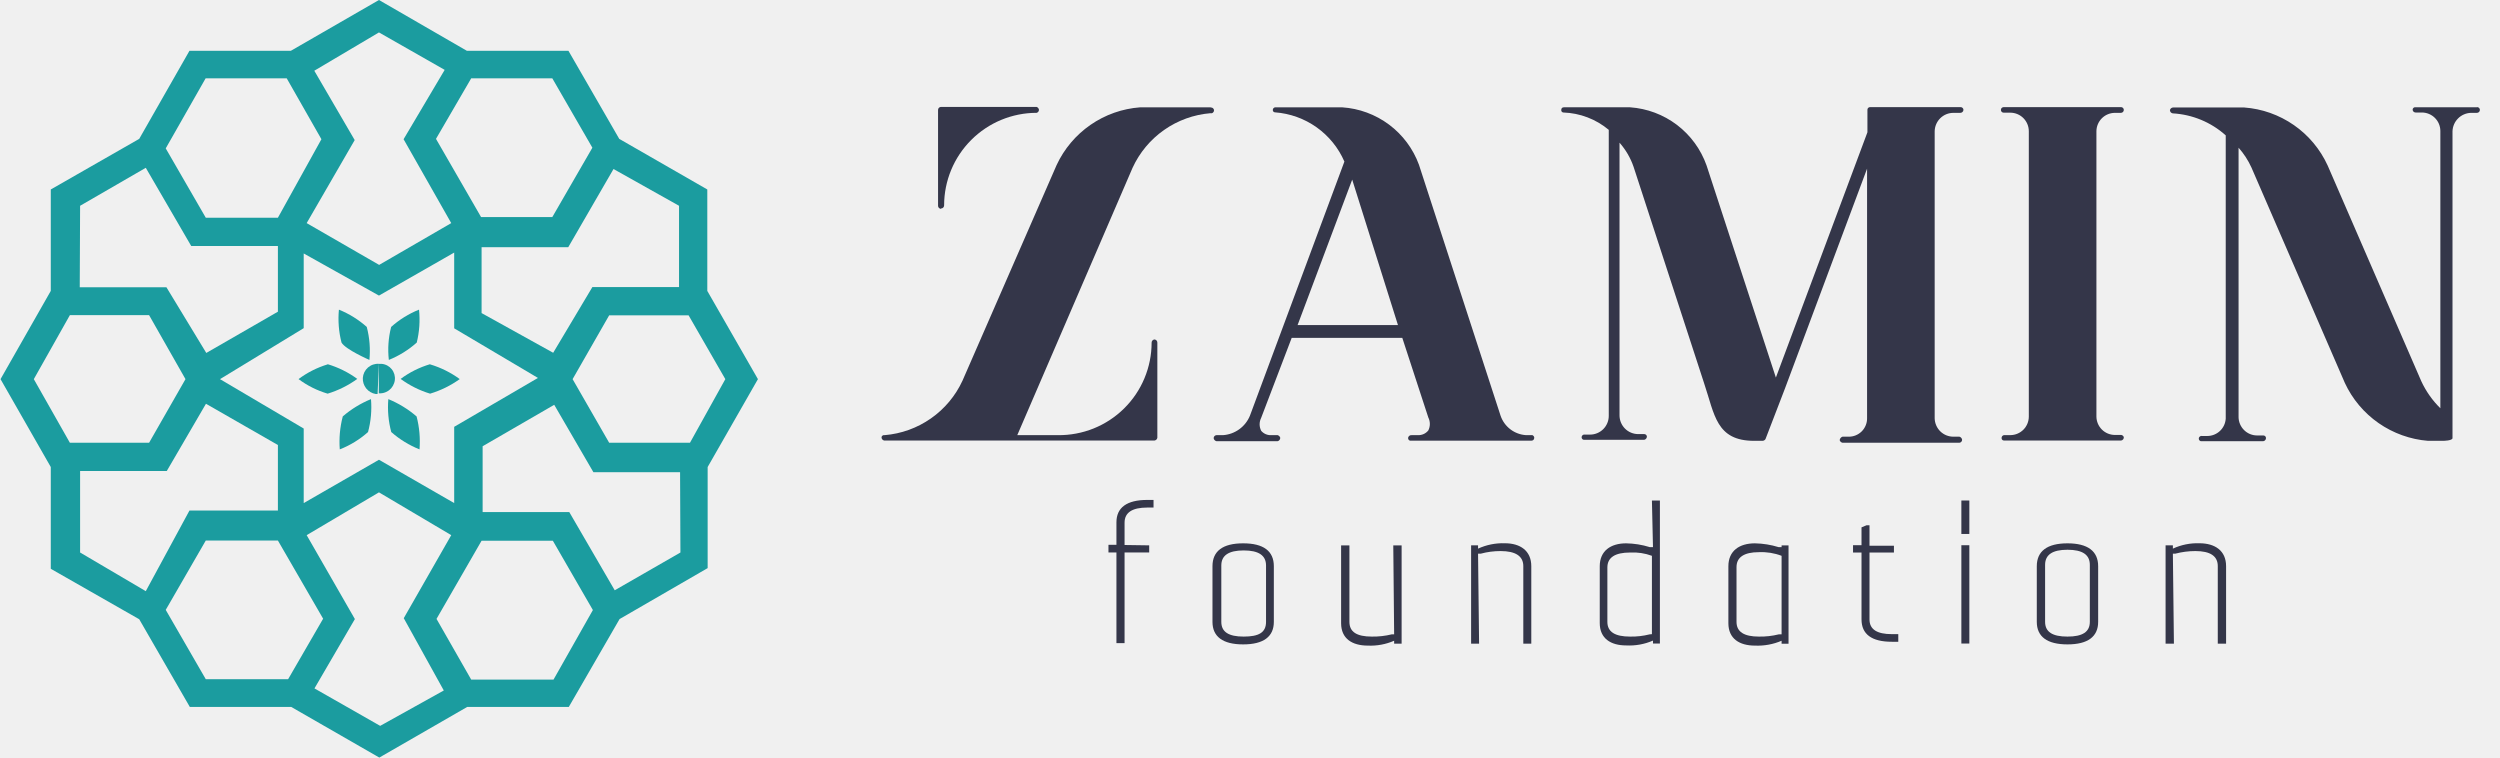
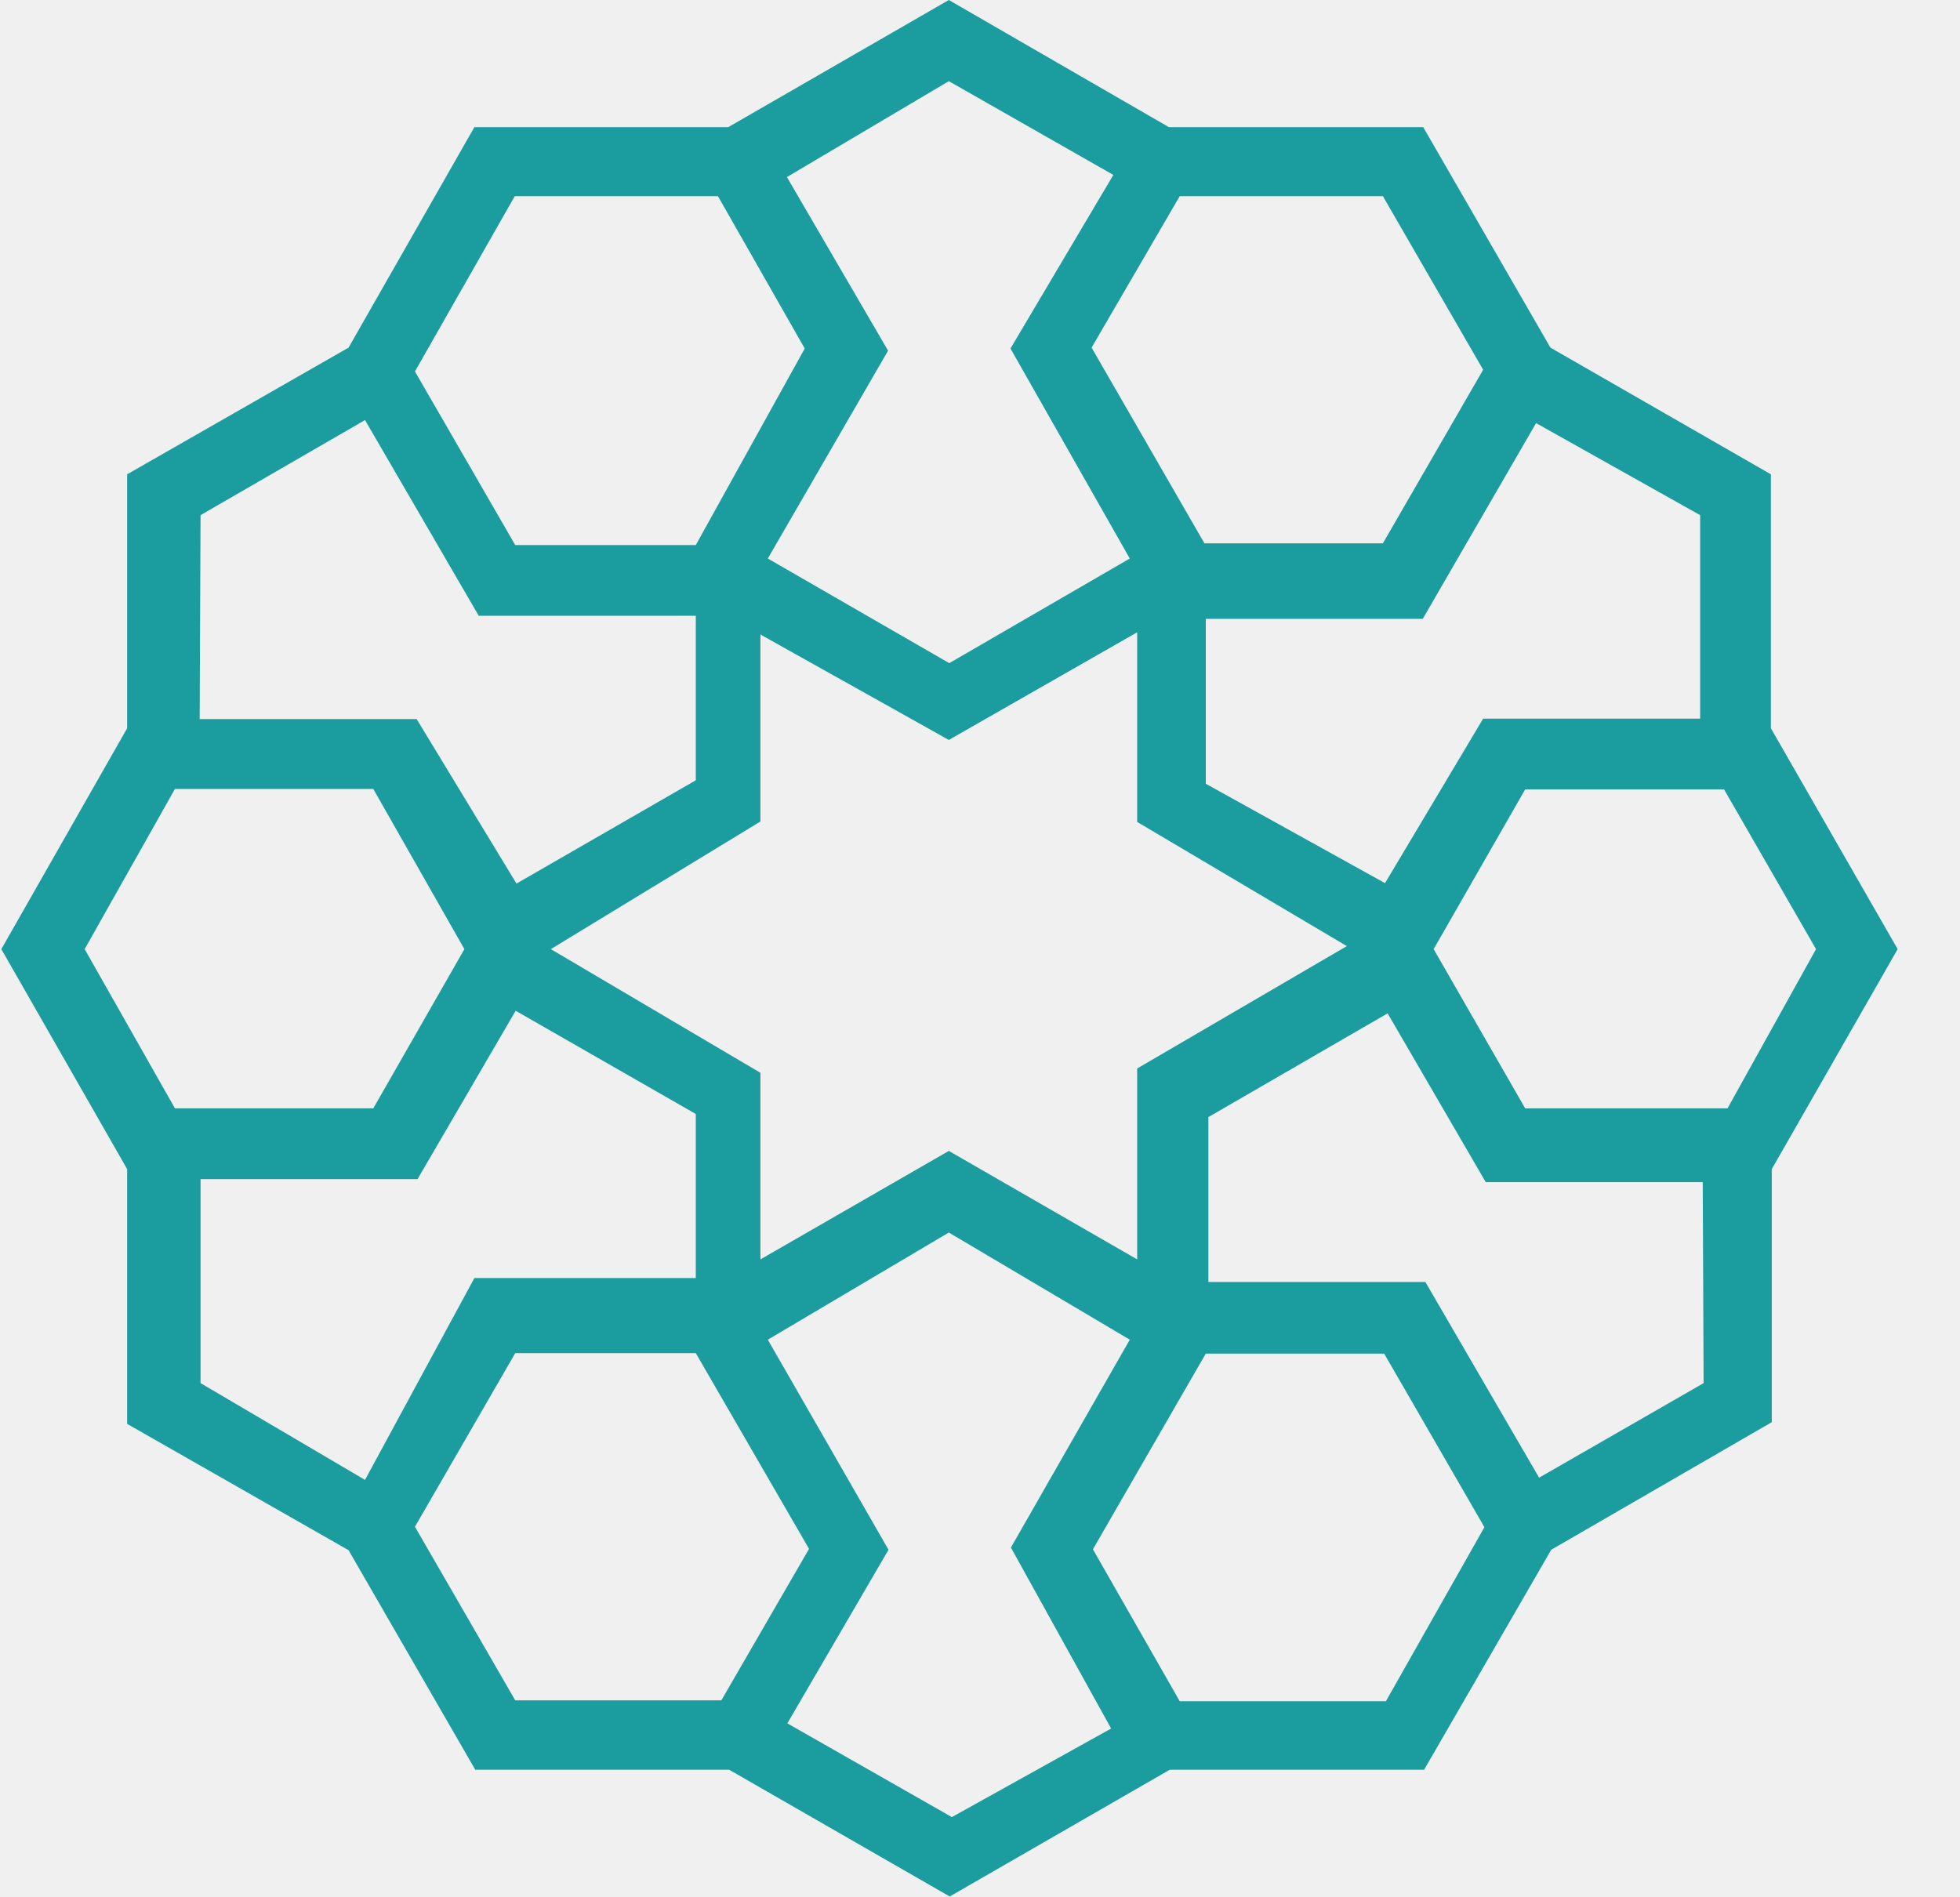
- <svg xmlns="http://www.w3.org/2000/svg" width="99" height="30" viewBox="0 0 99 30" fill="none">
-   <g clip-path="url(#clip0_2515_10869)">
-     <path fill-rule="evenodd" clip-rule="evenodd" d="M12.975 14.422C13.397 14.548 13.794 14.745 14.149 15.005C13.792 15.263 13.396 15.46 12.975 15.589C12.559 15.466 12.169 15.271 11.822 15.012C12.169 14.752 12.559 14.555 12.975 14.429" fill="#1B9C9F" />
-     <path d="M15.007 14.408C14.928 14.402 14.85 14.412 14.775 14.437C14.7 14.462 14.632 14.502 14.572 14.553C14.513 14.605 14.464 14.668 14.429 14.738C14.394 14.809 14.374 14.885 14.368 14.964C14.36 15.114 14.407 15.262 14.5 15.38C14.594 15.498 14.728 15.577 14.877 15.602H14.952L15.007 14.408Z" fill="#1B9C9F" />
-     <path fill-rule="evenodd" clip-rule="evenodd" d="M13.572 16.491C13.905 16.203 14.283 15.972 14.691 15.805C14.728 16.243 14.688 16.684 14.574 17.109C14.245 17.402 13.866 17.635 13.455 17.796C13.422 17.36 13.461 16.921 13.572 16.498" fill="#1B9C9F" />
-     <path fill-rule="evenodd" clip-rule="evenodd" d="M14.526 12.955C14.636 13.378 14.671 13.817 14.629 14.253C14.629 14.253 13.682 13.841 13.524 13.566C13.414 13.14 13.38 12.699 13.421 12.262C13.826 12.426 14.2 12.658 14.526 12.948" fill="#1B9C9F" />
-     <path fill-rule="evenodd" clip-rule="evenodd" d="M17.032 14.422C16.612 14.546 16.217 14.744 15.865 15.005C16.218 15.264 16.613 15.462 17.032 15.589C17.452 15.463 17.849 15.268 18.206 15.012C17.851 14.752 17.454 14.555 17.032 14.429" fill="#1B9C9F" />
-     <path d="M15.007 14.409C15.083 14.402 15.16 14.409 15.233 14.432C15.307 14.454 15.375 14.492 15.434 14.541C15.492 14.59 15.541 14.65 15.576 14.719C15.611 14.787 15.632 14.861 15.638 14.938C15.644 15.017 15.634 15.096 15.608 15.171C15.583 15.246 15.543 15.315 15.491 15.375C15.438 15.434 15.375 15.483 15.303 15.517C15.232 15.552 15.155 15.572 15.075 15.576H15L15.007 14.409Z" fill="#1B9C9F" />
-     <path fill-rule="evenodd" clip-rule="evenodd" d="M16.497 16.491C16.163 16.203 15.785 15.972 15.378 15.805C15.341 16.243 15.38 16.684 15.494 17.109C15.825 17.4 16.204 17.632 16.613 17.796C16.647 17.357 16.608 16.916 16.497 16.491Z" fill="#1B9C9F" />
-     <path fill-rule="evenodd" clip-rule="evenodd" d="M15.488 12.955C15.379 13.379 15.349 13.818 15.398 14.253C15.803 14.089 16.177 13.857 16.503 13.566C16.609 13.14 16.639 12.698 16.593 12.262C16.187 12.424 15.813 12.657 15.488 12.948" fill="#1B9C9F" />
-     <path d="M28.009 11.52V7.503L24.522 5.499L22.51 2.011H18.487L15.007 0L11.519 2.011H7.503L5.513 5.499L2.011 7.503V11.52L0.021 15.014L2.011 18.494V22.524L5.513 24.522L7.517 27.995H11.533L15.021 30L18.501 27.995H22.524L24.535 24.515L28.023 22.497V18.494L30.014 15.014L28.009 11.52ZM26.89 8.149V11.368H23.458L21.906 13.97L19.071 12.398V9.789H22.503L24.295 6.693L26.89 8.149ZM15.007 18.206L12.027 19.922V16.97L8.712 15.014L12.027 12.995V10.037L15.007 11.705L17.986 10.002V13.002L21.302 14.966L17.986 16.902V19.922L15.007 18.206ZM18.659 3.103H21.872L23.458 5.849L21.872 8.595H19.05L17.265 5.499L18.659 3.103ZM15.007 1.284L17.609 2.767L15.982 5.513L17.869 8.835L15.014 10.49L12.144 8.835L14.046 5.547L12.446 2.801L15.007 1.284ZM8.142 3.103H11.355L12.728 5.513L11.005 8.622H8.149L6.563 5.876L8.142 3.103ZM3.172 8.149L5.773 6.645L7.572 9.741H11.005V12.343L8.169 13.977L6.59 11.375H3.158L3.172 8.149ZM1.339 15.014L2.767 12.48H5.904L7.345 15.014L5.904 17.533H2.767L1.339 15.014ZM3.172 21.879V18.652H6.604L8.156 15.989L11.005 17.622V20.217H7.503L5.773 23.41L3.172 21.879ZM11.409 26.897H8.149L6.563 24.151L8.149 21.405H11.005L12.796 24.501L11.409 26.897ZM15.055 28.744L12.453 27.261L14.053 24.515L12.144 21.192L15.007 19.497L17.869 21.192L15.989 24.48L17.574 27.343L15.055 28.744ZM21.92 26.911H18.659L17.286 24.508L19.071 21.412H21.892L23.478 24.158L21.92 26.911ZM26.945 21.879L24.343 23.375L22.544 20.279H19.112V17.671L21.947 16.03L23.499 18.7H26.931L26.945 21.879ZM27.323 17.533H24.123L22.675 15.014L24.123 12.487H27.268L28.723 15.014L27.323 17.533Z" fill="#1B9C9F" />
-     <path d="M45.508 21.596V21.877H44.533V25.467H44.211V21.877H43.895V21.575H44.211V20.683C44.211 20.099 44.623 19.797 45.432 19.797H45.68V20.099H45.432C44.835 20.099 44.533 20.298 44.533 20.696V21.582L45.508 21.596Z" fill="#343649" />
-     <path d="M50.444 24.625C50.444 25.209 50.039 25.518 49.229 25.518C48.419 25.518 48.014 25.209 48.014 24.625V22.422C48.014 21.825 48.419 21.516 49.229 21.516C50.039 21.516 50.444 21.825 50.444 22.422V24.625ZM50.135 22.394C50.135 21.996 49.847 21.797 49.249 21.797C48.652 21.797 48.364 21.996 48.364 22.394V24.625C48.364 25.024 48.652 25.209 49.249 25.209C49.847 25.209 50.135 25.051 50.135 24.625V22.394Z" fill="#343649" />
-     <path d="M55.174 21.598H55.504V25.49H55.208V25.373C54.88 25.516 54.523 25.582 54.165 25.566C53.547 25.566 53.108 25.291 53.108 24.68V21.598H53.437V24.625C53.437 25.023 53.725 25.209 54.323 25.209C54.591 25.213 54.859 25.183 55.119 25.119H55.208L55.174 21.598Z" fill="#343649" />
-     <path d="M58.572 25.488H58.256V21.596H58.531V21.726C58.864 21.573 59.229 21.5 59.595 21.513C60.199 21.513 60.639 21.808 60.639 22.419V25.488H60.323V22.419C60.323 22.021 60.014 21.822 59.423 21.822C59.159 21.822 58.896 21.856 58.641 21.925H58.531L58.572 25.488Z" fill="#343649" />
-     <path d="M65.416 19.82H65.732V25.484H65.458V25.367C65.123 25.513 64.758 25.578 64.394 25.559C63.789 25.559 63.35 25.285 63.35 24.674V22.422C63.35 21.811 63.789 21.516 64.394 21.516C64.713 21.521 65.029 21.572 65.334 21.667H65.458L65.416 19.82ZM65.416 25.113V22.01C65.14 21.908 64.846 21.864 64.552 21.88C63.954 21.88 63.652 22.079 63.652 22.47V24.626C63.652 25.024 63.954 25.209 64.552 25.209C64.813 25.214 65.074 25.184 65.327 25.12L65.416 25.113Z" fill="#343649" />
-     <path d="M70.551 21.598H70.826V25.491H70.551V25.374C70.218 25.516 69.856 25.582 69.494 25.566C68.883 25.566 68.444 25.291 68.444 24.68V22.422C68.444 21.811 68.883 21.516 69.494 21.516C69.813 21.522 70.13 21.573 70.435 21.667H70.551V21.598ZM70.551 25.12V22.01C70.265 21.901 69.959 21.852 69.652 21.866C69.069 21.866 68.766 22.065 68.766 22.456V24.625C68.766 25.024 69.069 25.209 69.652 25.209C69.918 25.214 70.183 25.184 70.442 25.12H70.551Z" fill="#343649" />
-     <path d="M75 21.879H74.032V24.529C74.032 24.927 74.334 25.112 74.918 25.112H75.172V25.414H74.918C74.114 25.414 73.716 25.112 73.716 24.529V21.879H73.38V21.59H73.716V20.883L73.915 20.801H74.032V21.611H75V21.879Z" fill="#343649" />
-     <path d="M77.67 19.82H77.986V21.145H77.67V19.82ZM77.67 21.591H77.986V25.484H77.67V21.591Z" fill="#343649" />
-     <path d="M83.087 24.625C83.087 25.209 82.682 25.518 81.872 25.518C81.062 25.518 80.657 25.209 80.657 24.625V22.422C80.657 21.825 81.069 21.516 81.872 21.516C82.675 21.516 83.087 21.825 83.087 22.422V24.625ZM82.757 22.367C82.757 21.969 82.469 21.77 81.872 21.77C81.275 21.77 80.986 21.969 80.986 22.367V24.625C80.986 25.024 81.275 25.209 81.872 25.209C82.469 25.209 82.757 25.024 82.757 24.625V22.367Z" fill="#343649" />
-     <path d="M86.087 25.488H85.757V21.596H86.046V21.726C86.374 21.573 86.734 21.501 87.096 21.513C87.714 21.513 88.153 21.808 88.153 22.419V25.488H87.824V22.419C87.824 22.021 87.528 21.822 86.938 21.822C86.669 21.822 86.402 21.857 86.142 21.925H86.046L86.087 25.488Z" fill="#343649" />
-     <path d="M47.931 4.25H45.151C44.446 4.302 43.767 4.541 43.186 4.943C42.604 5.345 42.14 5.895 41.842 6.536L38.114 15.076C37.837 15.676 37.406 16.192 36.864 16.57C36.323 16.949 35.691 17.177 35.032 17.232C35.006 17.226 34.978 17.23 34.955 17.244C34.932 17.258 34.915 17.281 34.909 17.307C34.906 17.339 34.915 17.37 34.934 17.395C34.953 17.42 34.981 17.438 35.011 17.445H45.721C45.749 17.44 45.774 17.427 45.794 17.408C45.814 17.388 45.827 17.362 45.831 17.335V13.566C45.831 13.535 45.82 13.506 45.8 13.483C45.779 13.46 45.751 13.446 45.721 13.442C45.689 13.444 45.66 13.458 45.638 13.481C45.616 13.504 45.604 13.534 45.604 13.566C45.604 14.051 45.508 14.531 45.321 14.978C45.135 15.426 44.861 15.832 44.516 16.173C44.171 16.514 43.762 16.783 43.313 16.965C42.863 17.146 42.382 17.237 41.897 17.232H40.284L44.849 6.646C45.125 6.044 45.556 5.527 46.097 5.147C46.639 4.767 47.272 4.538 47.931 4.483C47.949 4.488 47.967 4.488 47.985 4.484C48.002 4.48 48.018 4.472 48.032 4.461C48.046 4.449 48.057 4.435 48.065 4.419C48.072 4.402 48.076 4.385 48.076 4.367C48.074 4.337 48.061 4.309 48.039 4.289C48.017 4.268 47.989 4.257 47.959 4.257" fill="#343649" />
-     <path d="M37.263 8.257C37.296 8.257 37.327 8.244 37.351 8.221C37.374 8.198 37.387 8.166 37.387 8.134C37.387 7.161 37.773 6.229 38.461 5.542C39.148 4.854 40.08 4.468 41.053 4.468C41.08 4.46 41.105 4.443 41.121 4.419C41.137 4.395 41.145 4.366 41.142 4.337C41.136 4.314 41.125 4.293 41.11 4.275C41.094 4.257 41.075 4.243 41.053 4.234H37.263C37.232 4.234 37.203 4.247 37.181 4.269C37.159 4.29 37.147 4.32 37.147 4.351V8.147C37.146 8.179 37.158 8.209 37.18 8.232C37.202 8.255 37.232 8.269 37.263 8.271" fill="#343649" />
-     <path d="M60.693 17.232H60.433C60.207 17.218 59.991 17.138 59.811 17.001C59.631 16.864 59.496 16.677 59.423 16.463L56.19 6.522C55.958 5.89 55.546 5.338 55.007 4.935C54.467 4.532 53.821 4.294 53.149 4.25H50.499C50.485 4.251 50.472 4.254 50.46 4.26C50.448 4.266 50.437 4.275 50.428 4.285C50.419 4.295 50.412 4.307 50.408 4.32C50.404 4.333 50.402 4.346 50.403 4.36C50.403 4.384 50.412 4.406 50.429 4.423C50.446 4.44 50.468 4.449 50.492 4.449C51.084 4.493 51.653 4.697 52.137 5.041C52.621 5.385 53.002 5.854 53.238 6.399L49.497 16.463C49.409 16.677 49.263 16.863 49.074 16.999C48.886 17.135 48.664 17.216 48.433 17.232H48.172C48.156 17.233 48.14 17.237 48.126 17.244C48.111 17.251 48.099 17.261 48.089 17.273C48.078 17.285 48.071 17.299 48.066 17.315C48.061 17.33 48.06 17.346 48.062 17.362C48.069 17.389 48.082 17.413 48.102 17.432C48.121 17.452 48.145 17.465 48.172 17.472H50.595C50.625 17.464 50.652 17.446 50.671 17.421C50.689 17.396 50.699 17.366 50.698 17.335C50.69 17.311 50.677 17.288 50.659 17.271C50.641 17.253 50.619 17.239 50.595 17.232H50.355C50.278 17.237 50.2 17.225 50.128 17.195C50.057 17.165 49.993 17.119 49.943 17.06C49.903 16.98 49.881 16.892 49.881 16.803C49.881 16.713 49.903 16.625 49.943 16.545L51.151 13.38H55.531L56.561 16.532C56.601 16.611 56.622 16.7 56.622 16.789C56.622 16.878 56.601 16.966 56.561 17.046C56.511 17.107 56.448 17.156 56.377 17.188C56.305 17.22 56.227 17.235 56.149 17.232H55.902C55.872 17.229 55.842 17.236 55.817 17.252C55.792 17.268 55.774 17.293 55.764 17.321C55.76 17.334 55.759 17.349 55.761 17.363C55.762 17.377 55.767 17.39 55.774 17.403C55.781 17.415 55.79 17.425 55.802 17.434C55.813 17.442 55.826 17.448 55.84 17.451H60.645C60.673 17.451 60.7 17.441 60.721 17.422C60.741 17.402 60.754 17.376 60.755 17.348C60.758 17.337 60.758 17.325 60.755 17.314C60.749 17.291 60.736 17.27 60.717 17.254C60.699 17.238 60.676 17.228 60.652 17.225M51.385 12.872L53.547 7.113L55.359 12.872H51.385Z" fill="#343649" />
-     <path d="M77.382 4.469H77.629C77.661 4.469 77.691 4.457 77.714 4.435C77.737 4.414 77.751 4.384 77.753 4.352C77.753 4.323 77.741 4.295 77.721 4.275C77.7 4.254 77.672 4.242 77.643 4.242H74.059C74.045 4.241 74.031 4.243 74.018 4.248C74.005 4.253 73.993 4.26 73.982 4.27C73.972 4.28 73.964 4.291 73.958 4.304C73.953 4.317 73.95 4.331 73.95 4.345V5.238L70.325 14.952L67.579 6.549C67.353 5.912 66.946 5.356 66.409 4.947C65.871 4.539 65.225 4.296 64.551 4.249H61.936C61.922 4.247 61.907 4.248 61.893 4.253C61.879 4.257 61.867 4.264 61.856 4.274C61.846 4.284 61.837 4.296 61.832 4.31C61.827 4.323 61.825 4.338 61.826 4.352C61.824 4.365 61.825 4.377 61.828 4.389C61.831 4.401 61.837 4.412 61.844 4.422C61.852 4.432 61.862 4.44 61.873 4.445C61.884 4.451 61.896 4.454 61.908 4.455C62.568 4.477 63.201 4.719 63.707 5.142V16.469C63.707 16.666 63.629 16.854 63.49 16.993C63.351 17.132 63.162 17.21 62.966 17.21H62.767C62.739 17.204 62.711 17.208 62.686 17.222C62.662 17.236 62.644 17.259 62.636 17.286C62.632 17.299 62.631 17.314 62.632 17.328C62.634 17.342 62.638 17.355 62.645 17.367C62.653 17.38 62.662 17.39 62.673 17.399C62.685 17.407 62.698 17.413 62.712 17.416H65.114C65.145 17.409 65.171 17.391 65.19 17.366C65.209 17.341 65.218 17.31 65.217 17.279C65.213 17.255 65.2 17.233 65.181 17.216C65.163 17.2 65.139 17.191 65.114 17.19H64.86C64.666 17.186 64.481 17.107 64.345 16.968C64.209 16.829 64.133 16.643 64.133 16.448V5.65C64.379 5.928 64.568 6.253 64.689 6.604L67.483 15.178C67.902 16.421 67.957 17.457 69.467 17.457H69.796C69.82 17.456 69.843 17.449 69.863 17.437C69.883 17.425 69.9 17.409 69.913 17.389L70.682 15.391L73.936 6.679V16.565C73.937 16.661 73.919 16.756 73.882 16.845C73.846 16.933 73.793 17.014 73.725 17.082C73.657 17.149 73.576 17.203 73.488 17.239C73.399 17.276 73.304 17.294 73.208 17.293H72.961C72.932 17.303 72.906 17.321 72.886 17.346C72.867 17.37 72.855 17.399 72.851 17.43C72.859 17.455 72.873 17.478 72.892 17.496C72.912 17.514 72.935 17.527 72.961 17.533H77.595C77.61 17.531 77.625 17.527 77.639 17.519C77.652 17.512 77.664 17.502 77.674 17.489C77.683 17.477 77.69 17.463 77.695 17.448C77.699 17.433 77.7 17.418 77.698 17.403C77.692 17.377 77.679 17.353 77.661 17.334C77.643 17.315 77.62 17.3 77.595 17.293H77.355C77.16 17.293 76.974 17.217 76.835 17.081C76.697 16.944 76.617 16.759 76.613 16.565V5.197C76.617 5.002 76.697 4.817 76.835 4.681C76.974 4.545 77.16 4.469 77.355 4.469" fill="#343649" />
-     <path d="M83.732 4.469H83.986C84.017 4.469 84.047 4.457 84.069 4.435C84.091 4.413 84.103 4.383 84.103 4.352C84.103 4.324 84.092 4.297 84.073 4.277C84.054 4.256 84.028 4.244 84 4.242H79.352C79.338 4.241 79.323 4.243 79.31 4.248C79.296 4.253 79.283 4.26 79.272 4.27C79.262 4.279 79.253 4.291 79.246 4.304C79.24 4.317 79.237 4.331 79.236 4.345C79.235 4.361 79.237 4.377 79.242 4.391C79.248 4.406 79.257 4.419 79.267 4.43C79.279 4.441 79.292 4.45 79.306 4.455C79.321 4.461 79.337 4.463 79.352 4.462H79.606C79.801 4.462 79.988 4.539 80.126 4.677C80.263 4.815 80.341 5.002 80.341 5.197V16.503C80.339 16.696 80.262 16.88 80.126 17.016C79.99 17.152 79.806 17.229 79.613 17.231H79.359C79.331 17.234 79.306 17.248 79.288 17.27C79.27 17.292 79.261 17.32 79.263 17.348C79.262 17.36 79.264 17.372 79.268 17.384C79.272 17.396 79.278 17.406 79.287 17.415C79.295 17.424 79.305 17.431 79.317 17.436C79.328 17.441 79.34 17.444 79.352 17.444H84C84.03 17.439 84.058 17.423 84.077 17.398C84.096 17.374 84.105 17.344 84.103 17.313C84.096 17.29 84.083 17.269 84.065 17.253C84.046 17.237 84.024 17.227 84 17.224H83.746C83.553 17.222 83.369 17.145 83.233 17.009C83.097 16.873 83.02 16.689 83.018 16.496V5.197C83.02 5.004 83.097 4.82 83.233 4.684C83.369 4.548 83.553 4.471 83.746 4.469" fill="#343649" />
-     <path d="M98.08 4.249H95.657C95.643 4.246 95.629 4.246 95.615 4.249C95.602 4.252 95.589 4.258 95.578 4.267C95.567 4.275 95.557 4.286 95.551 4.298C95.544 4.311 95.541 4.324 95.54 4.338C95.54 4.369 95.552 4.399 95.574 4.421C95.596 4.443 95.626 4.455 95.657 4.455H95.911C96.103 4.457 96.287 4.534 96.423 4.67C96.559 4.806 96.637 4.99 96.638 5.183V16.167C96.324 15.858 96.068 15.495 95.883 15.096L92.176 6.556C91.881 5.911 91.419 5.357 90.837 4.953C90.254 4.548 89.574 4.307 88.867 4.256H86.059C86.029 4.256 86 4.267 85.977 4.285C85.953 4.304 85.936 4.33 85.929 4.359C85.929 4.39 85.939 4.421 85.96 4.445C85.98 4.468 86.008 4.484 86.039 4.489C86.818 4.533 87.559 4.84 88.139 5.361V16.579C88.127 16.764 88.046 16.938 87.911 17.065C87.776 17.192 87.597 17.264 87.412 17.265H87.206C87.179 17.259 87.15 17.263 87.126 17.277C87.101 17.291 87.083 17.314 87.075 17.341C87.071 17.354 87.07 17.368 87.072 17.382C87.073 17.396 87.078 17.41 87.085 17.422C87.092 17.434 87.101 17.445 87.113 17.453C87.124 17.462 87.137 17.468 87.151 17.471H89.629C89.661 17.466 89.689 17.449 89.708 17.423C89.728 17.398 89.736 17.366 89.732 17.334C89.729 17.309 89.716 17.286 89.698 17.27C89.679 17.253 89.654 17.244 89.629 17.244H89.375C89.183 17.243 88.999 17.165 88.863 17.029C88.727 16.893 88.649 16.709 88.647 16.517V5.849C88.855 6.083 89.026 6.346 89.156 6.631L92.856 15.164C93.153 15.804 93.615 16.353 94.194 16.756C94.773 17.158 95.448 17.401 96.151 17.457H96.734C96.734 17.457 97.119 17.457 97.119 17.348V5.196C97.126 5.006 97.205 4.824 97.34 4.689C97.475 4.554 97.656 4.476 97.847 4.469H98.087C98.118 4.469 98.147 4.456 98.169 4.435C98.191 4.413 98.204 4.383 98.204 4.352C98.204 4.324 98.193 4.297 98.174 4.277C98.155 4.256 98.129 4.244 98.101 4.242" fill="#343649" />
-   </g>
-   <defs>
-     <clipPath id="clip0_2515_10869">
-       <rect width="98.217" height="30" fill="white" />
-     </clipPath>
-   </defs>
+ <svg xmlns="http://www.w3.org/2000/svg" width="31" height="30" viewBox="0 0 31 30" fill="none">
+   <path d="M28.009 11.52V7.503L24.522 5.499L22.51 2.011H18.487L15.007 0L11.519 2.011H7.503L5.513 5.499L2.011 7.503V11.52L0.021 15.014L2.011 18.494V22.524L5.513 24.522L7.517 27.995H11.533L15.021 30L18.501 27.995H22.524L24.535 24.515L28.023 22.497V18.494L30.014 15.014L28.009 11.52ZM26.89 8.149V11.368H23.458L21.906 13.97L19.071 12.398V9.789H22.503L24.295 6.693L26.89 8.149ZM15.007 18.206L12.027 19.922V16.97L8.712 15.014L12.027 12.995V10.037L15.007 11.705L17.986 10.002V13.002L21.302 14.966L17.986 16.902V19.922L15.007 18.206ZM18.659 3.103H21.872L23.458 5.849L21.872 8.595H19.05L17.265 5.499L18.659 3.103ZM15.007 1.284L17.609 2.767L15.982 5.513L17.869 8.835L15.014 10.49L12.144 8.835L14.046 5.547L12.446 2.801L15.007 1.284ZM8.142 3.103H11.355L12.728 5.513L11.005 8.622H8.149L6.563 5.876L8.142 3.103ZM3.172 8.149L5.773 6.645L7.572 9.741H11.005V12.343L8.169 13.977L6.59 11.375H3.158L3.172 8.149ZM1.339 15.014L2.767 12.48H5.904L7.345 15.014L5.904 17.533H2.767L1.339 15.014ZM3.172 21.879V18.652H6.604L8.156 15.989L11.005 17.622V20.217H7.503L5.773 23.41L3.172 21.879ZM11.409 26.897H8.149L6.563 24.151L8.149 21.405H11.005L12.796 24.501L11.409 26.897ZM15.055 28.744L12.453 27.261L14.053 24.515L12.144 21.192L15.007 19.497L17.869 21.192L15.989 24.48L17.574 27.343L15.055 28.744ZM21.92 26.911H18.659L17.286 24.508L19.071 21.412H21.892L23.478 24.158L21.92 26.911ZM26.945 21.879L24.343 23.375L22.544 20.279H19.112V17.671L21.947 16.03L23.499 18.7H26.931L26.945 21.879ZM27.323 17.533H24.123L22.675 15.014L24.123 12.487H27.268L28.723 15.014L27.323 17.533Z" fill="#1B9C9F" />
</svg>
